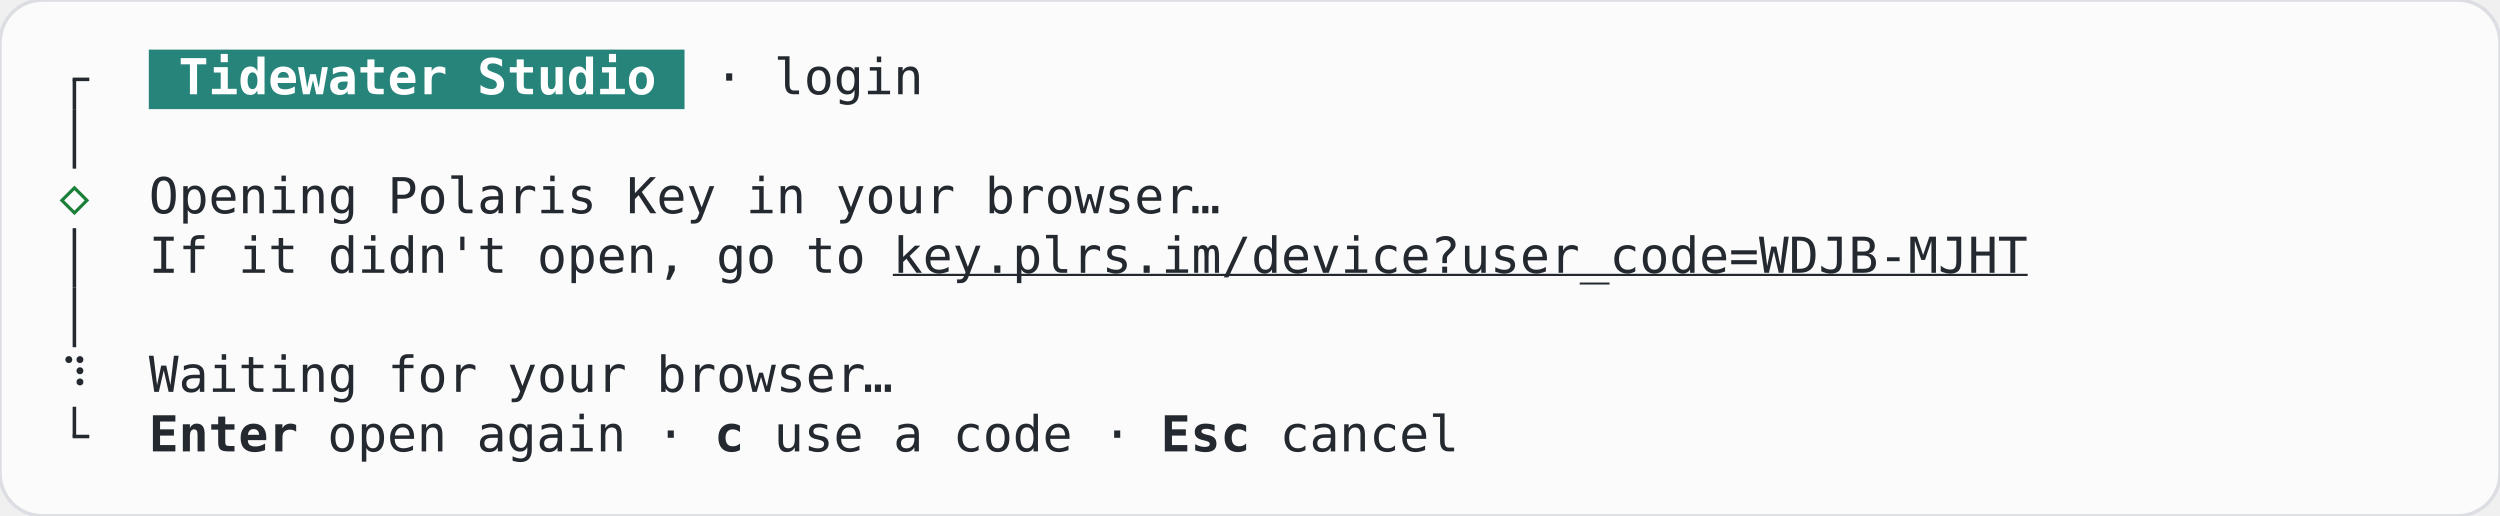
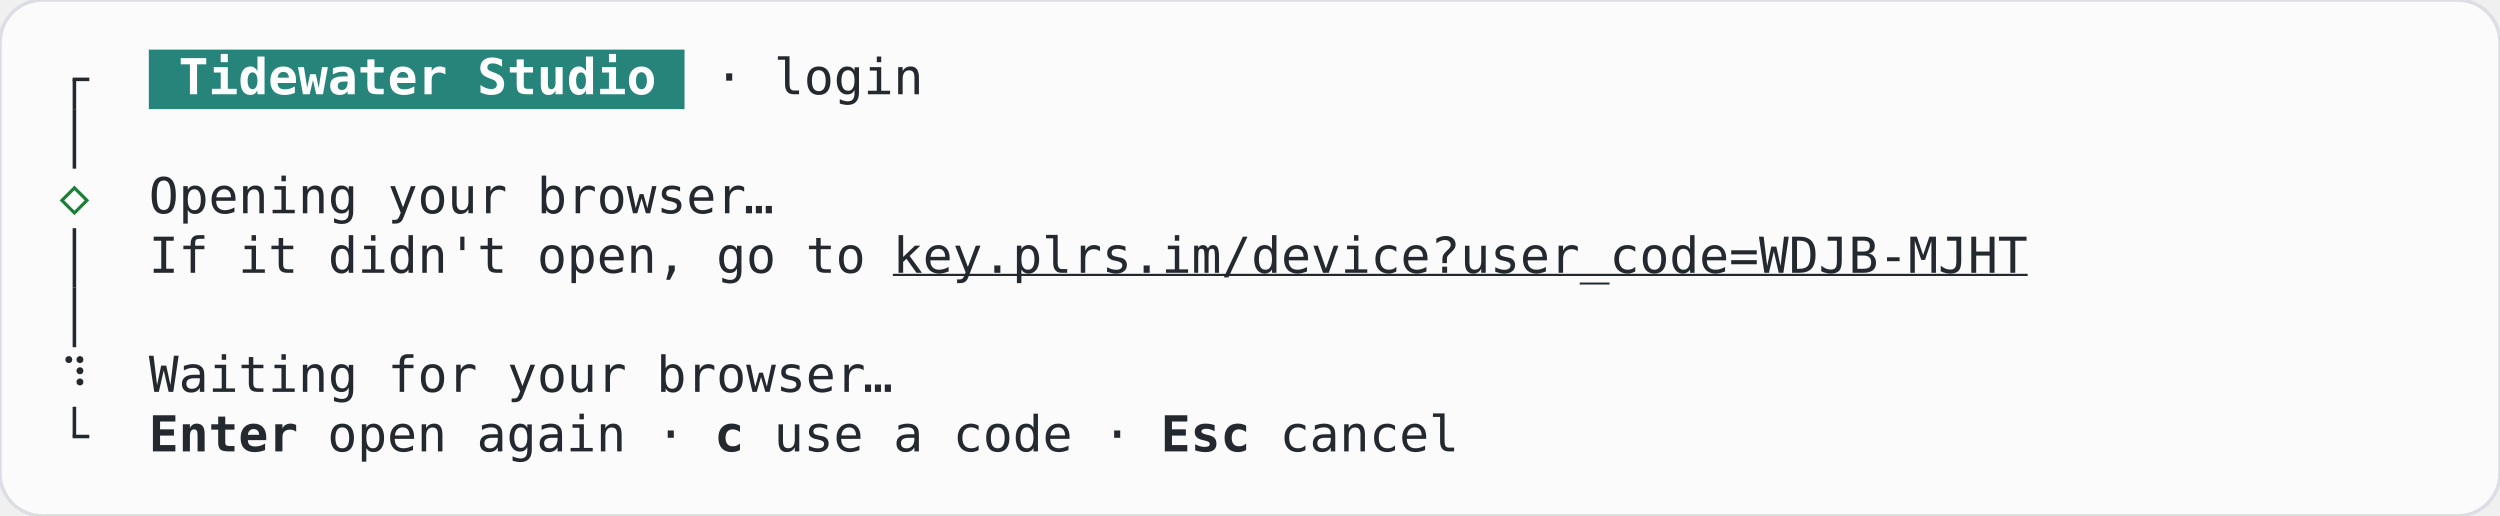
<svg xmlns="http://www.w3.org/2000/svg" width="705.6" height="145.6" viewBox="0 0 705.6 145.6" role="img" aria-label="SignIn, handoff, terminal, light theme">
  <rect width="705.6" height="145.6" rx="12" fill="#fbfbfc" stroke="#dcdee3" />
  <g font-family="JetBrains Mono, ui-monospace, monospace" font-size="14" xml:space="preserve">
    <rect x="42" y="14" width="151.2" height="16.8" fill="#26847a" />
    <rect x="20.5" y="22.4" width="1" height="8.4" fill="#24292f" />
    <rect x="20.5" y="21.9" width="4.7" height="1" fill="#24292f" />
    <text x="50.4" y="26.6" textLength="134.4" lengthAdjust="spacingAndGlyphs" fill="#ffffff" font-weight="600">Tidewater Studio</text>
    <text x="201.6" y="26.6" textLength="58.8" lengthAdjust="spacingAndGlyphs" fill="#24292f">· login</text>
    <rect x="20.5" y="30.8" width="1" height="16.8" fill="#24292f" />
    <text x="21" y="60.2" text-anchor="middle" fill="#1a7f37">◇</text>
-     <text x="42" y="60.2" textLength="294" lengthAdjust="spacingAndGlyphs" fill="#24292f">Opening Polaris Key in your browser</text>
-     <text x="340.2" y="60.2" text-anchor="middle" fill="#24292f">…</text>
+     <text x="42" y="60.2" textLength="168" lengthAdjust="spacingAndGlyphs" fill="#24292f">Opening your browser</text>
+     <text x="214.2" y="60.2" text-anchor="middle" fill="#24292f">…</text>
    <rect x="20.5" y="64.4" width="1" height="16.8" fill="#24292f" />
    <text x="42" y="77" textLength="201.6" lengthAdjust="spacingAndGlyphs" fill="#24292f">If it didn't open, go to</text>
    <text x="252" y="77" textLength="319.2" lengthAdjust="spacingAndGlyphs" fill="#24292f" text-decoration="underline">key.plrs.im/device?user_code=WDJB-MJHT</text>
    <rect x="20.5" y="81.2" width="1" height="16.8" fill="#24292f" />
    <text x="21" y="110.6" text-anchor="middle" fill="#24292f">⠹</text>
    <text x="42" y="110.6" textLength="201.6" lengthAdjust="spacingAndGlyphs" fill="#24292f">Waiting for your browser</text>
    <text x="247.8" y="110.6" text-anchor="middle" fill="#24292f">…</text>
    <rect x="20.5" y="114.8" width="1" height="8.4" fill="#24292f" />
    <rect x="20.5" y="122.7" width="4.7" height="1" fill="#24292f" />
    <text x="42" y="127.4" textLength="42" lengthAdjust="spacingAndGlyphs" fill="#24292f" font-weight="600">Enter</text>
    <text x="92.4" y="127.4" textLength="100.8" lengthAdjust="spacingAndGlyphs" fill="#24292f">open again ·</text>
    <text x="201.6" y="127.4" textLength="8.4" lengthAdjust="spacingAndGlyphs" fill="#24292f" font-weight="600">c</text>
    <text x="218.4" y="127.4" textLength="100.8" lengthAdjust="spacingAndGlyphs" fill="#24292f">use a code ·</text>
    <text x="327.6" y="127.4" textLength="25.2" lengthAdjust="spacingAndGlyphs" fill="#24292f" font-weight="600">Esc</text>
    <text x="361.2" y="127.4" textLength="50.4" lengthAdjust="spacingAndGlyphs" fill="#24292f">cancel</text>
  </g>
</svg>
